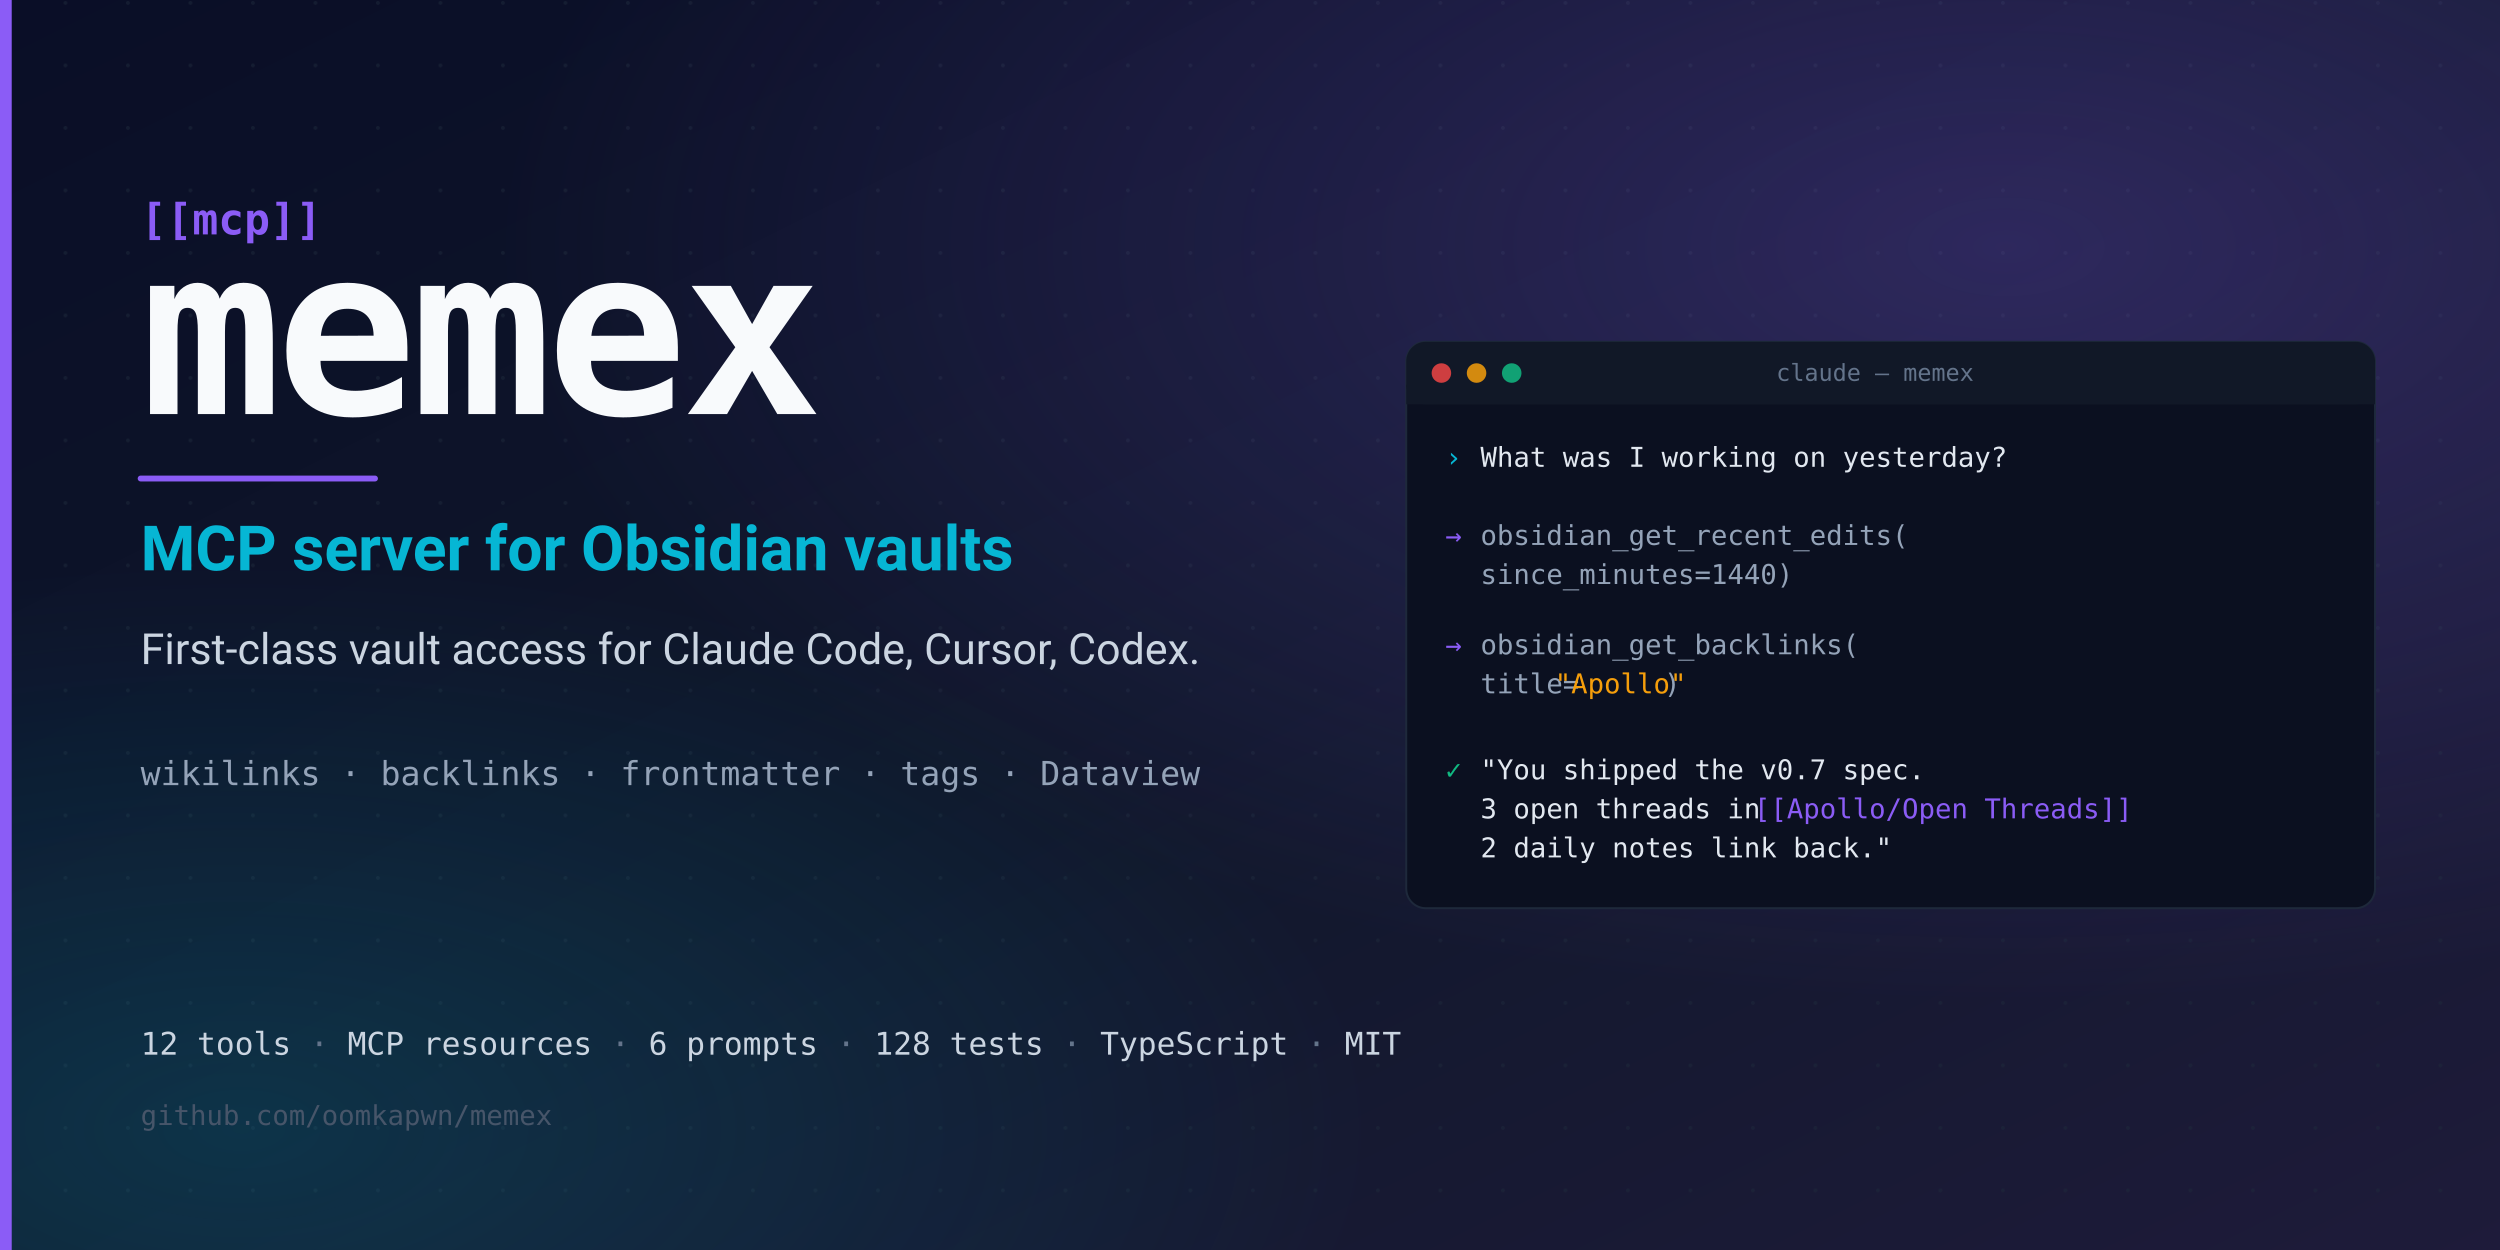
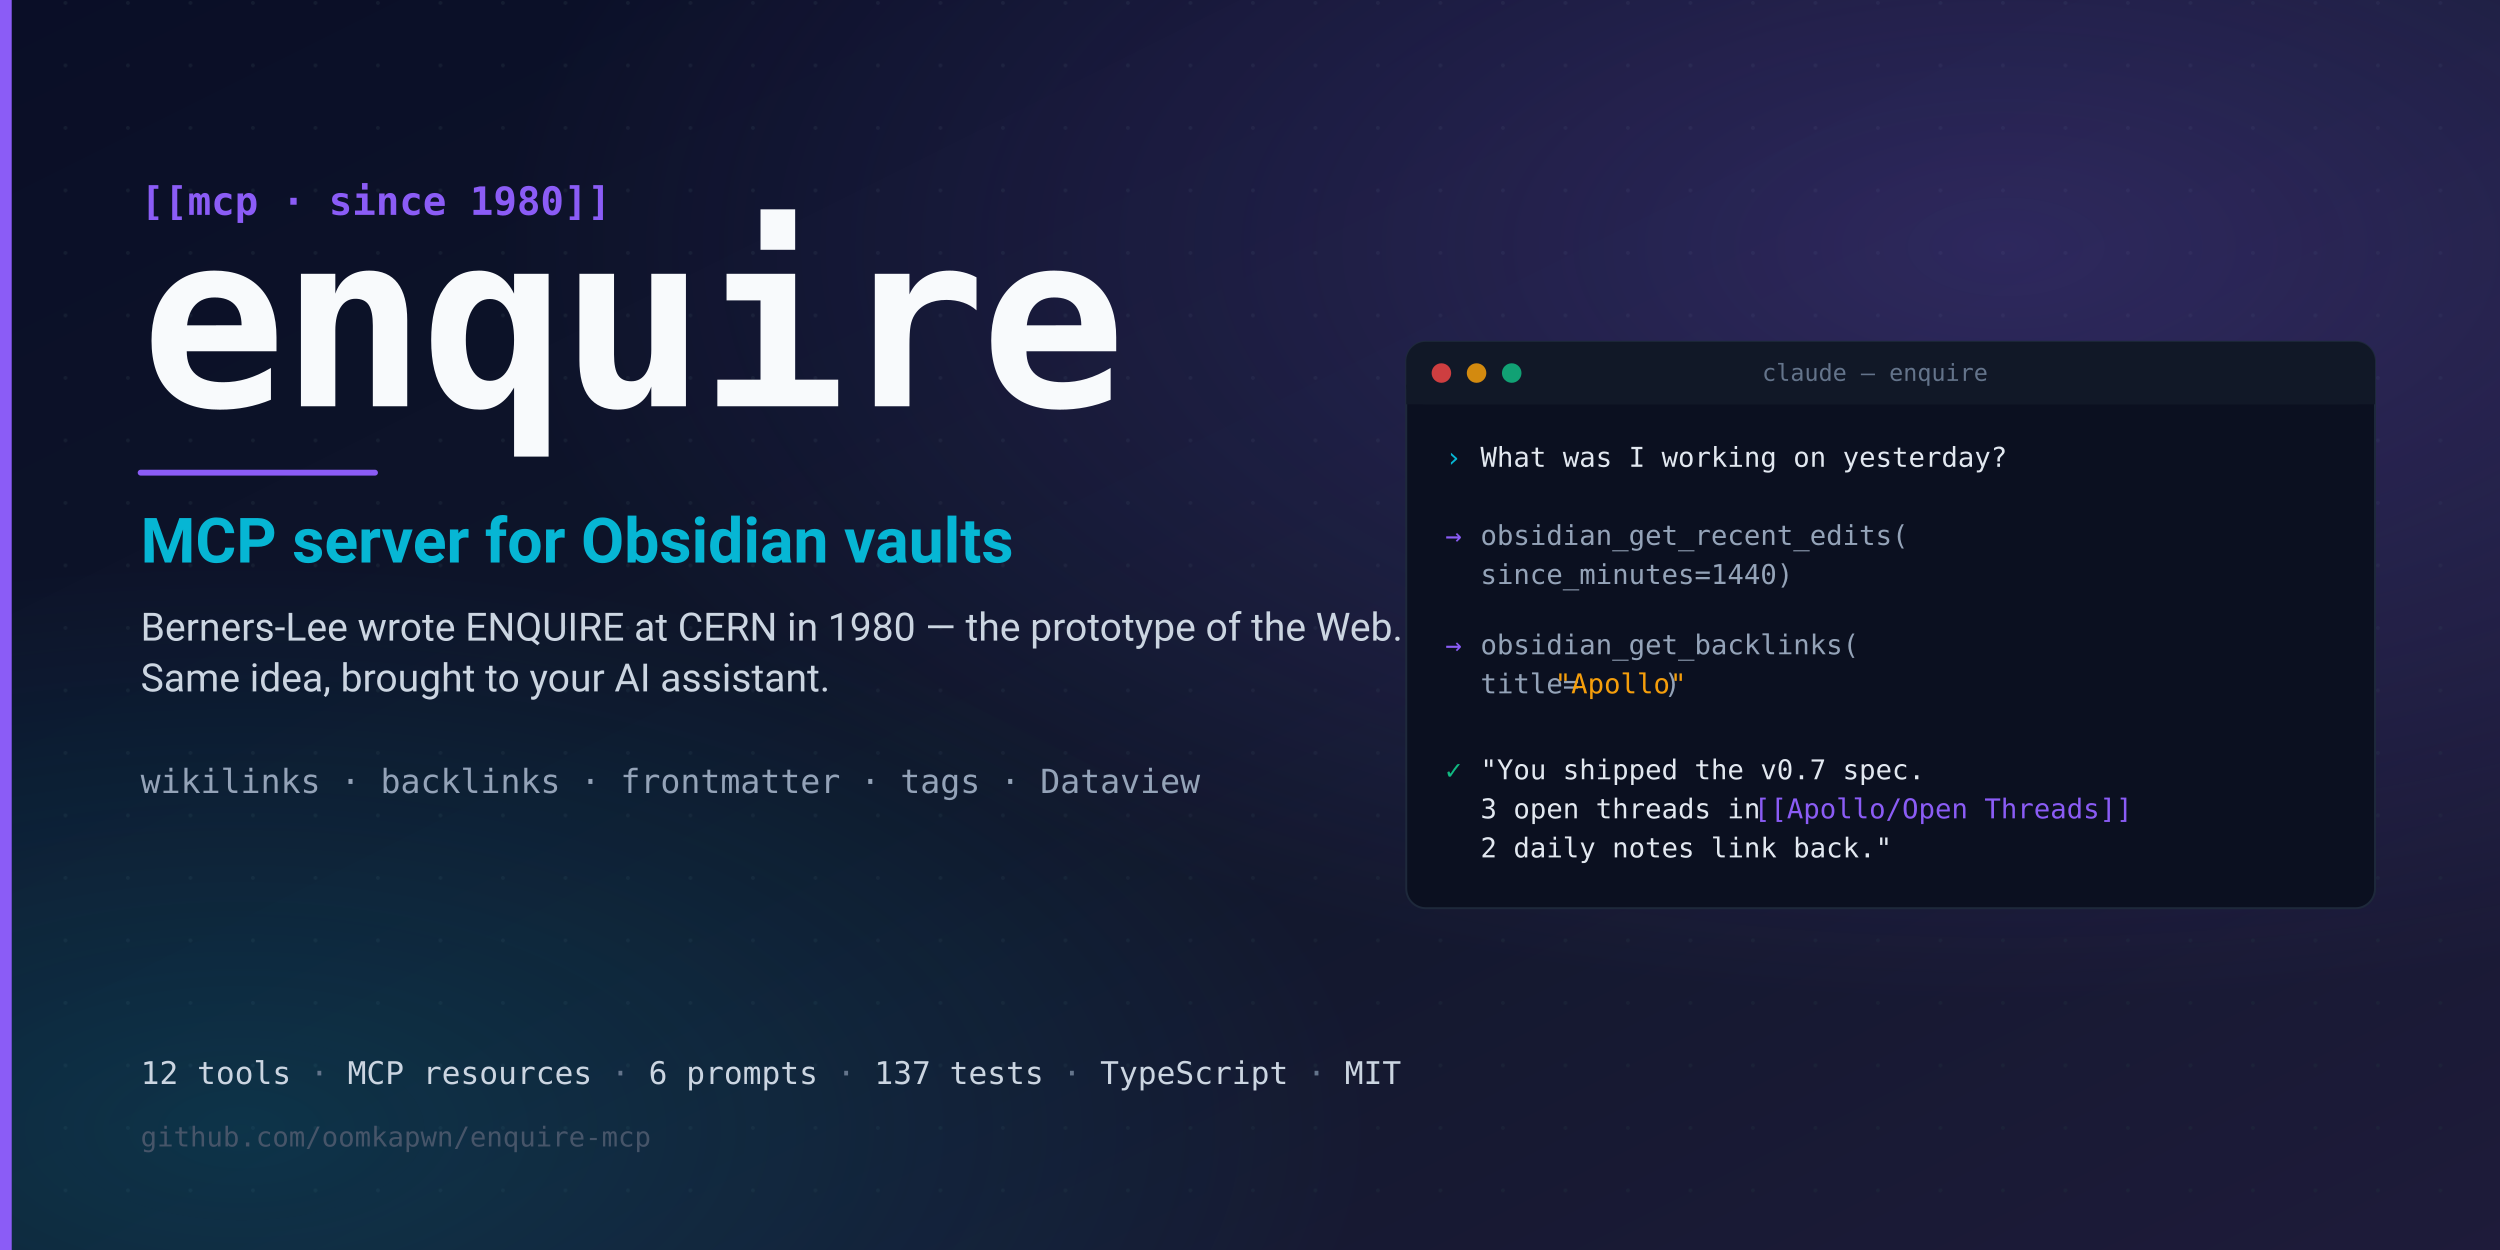
<svg xmlns="http://www.w3.org/2000/svg" width="1280" height="640" viewBox="0 0 1280 640">
  <defs>
    <linearGradient id="bg" x1="0%" y1="0%" x2="100%" y2="100%">
      <stop offset="0%" stop-color="#0a0e27" />
      <stop offset="50%" stop-color="#0f172a" />
      <stop offset="100%" stop-color="#1e1b3a" />
    </linearGradient>
    <radialGradient id="glow" cx="80%" cy="20%" r="60%">
      <stop offset="0%" stop-color="#8b5cf6" stop-opacity="0.25" />
      <stop offset="100%" stop-color="#8b5cf6" stop-opacity="0" />
    </radialGradient>
    <radialGradient id="glow2" cx="10%" cy="90%" r="45%">
      <stop offset="0%" stop-color="#06b6d4" stop-opacity="0.18" />
      <stop offset="100%" stop-color="#06b6d4" stop-opacity="0" />
    </radialGradient>
    <pattern id="dots" x="0" y="0" width="32" height="32" patternUnits="userSpaceOnUse">
      <circle cx="1.5" cy="1.5" r="1" fill="#1e293b" opacity="0.5" />
    </pattern>
  </defs>
  <rect width="1280" height="640" fill="url(#bg)" />
  <rect width="1280" height="640" fill="url(#dots)" />
  <rect width="1280" height="640" fill="url(#glow)" />
  <rect width="1280" height="640" fill="url(#glow2)" />
  <rect x="0" y="0" width="6" height="640" fill="#8b5cf6" />
-   <g transform="translate(72, 120)">
-     <text x="0" y="0" font-family="ui-monospace, 'SF Mono', Menlo, Monaco, Consolas, monospace" font-size="22" fill="#8b5cf6" font-weight="600">
-       [[mcp]]
+   <g transform="translate(72, 110)">
+     <text x="0" y="0" font-family="ui-monospace, 'SF Mono', Menlo, Monaco, Consolas, monospace" font-size="20" fill="#8b5cf6" font-weight="600">
+       [[mcp · since 1980]]
    </text>
-     <text x="0" y="92" font-family="ui-monospace, 'SF Mono', Menlo, Monaco, Consolas, monospace" font-size="120" fill="#f8fafc" font-weight="700" letter-spacing="-3">
-       memex
+     <text x="0" y="98" font-family="ui-monospace, 'SF Mono', Menlo, Monaco, Consolas, monospace" font-size="124" fill="#f8fafc" font-weight="700" letter-spacing="-3">
+       enquire
    </text>
-     <line x1="0" y1="125" x2="120" y2="125" stroke="#8b5cf6" stroke-width="3" stroke-linecap="round" />
-     <text x="0" y="172" font-family="-apple-system, system-ui, 'Segoe UI', Roboto, sans-serif" font-size="32" fill="#06b6d4" font-weight="600">
+     <line x1="0" y1="132" x2="120" y2="132" stroke="#8b5cf6" stroke-width="3" stroke-linecap="round" />
+     <text x="0" y="178" font-family="-apple-system, system-ui, 'Segoe UI', Roboto, sans-serif" font-size="32" fill="#06b6d4" font-weight="600">
      MCP server for Obsidian vaults
    </text>
-     <text x="0" y="220" font-family="-apple-system, system-ui, 'Segoe UI', Roboto, sans-serif" font-size="22" fill="#cbd5e1" font-weight="400">
-       First-class vault access for Claude Code, Cursor, Codex.
+     <text x="0" y="218" font-family="-apple-system, system-ui, 'Segoe UI', Roboto, sans-serif" font-size="20" fill="#cbd5e1" font-weight="400">
+       Berners-Lee wrote ENQUIRE at CERN in 1980 — the prototype of the Web.
    </text>
-     <text x="0" y="282" font-family="ui-monospace, 'SF Mono', Menlo, Monaco, Consolas, monospace" font-size="17" fill="#94a3b8">
+     <text x="0" y="244" font-family="-apple-system, system-ui, 'Segoe UI', Roboto, sans-serif" font-size="20" fill="#cbd5e1" font-weight="400">
+       Same idea, brought to your AI assistant.
+     </text>
+     <text x="0" y="296" font-family="ui-monospace, 'SF Mono', Menlo, Monaco, Consolas, monospace" font-size="17" fill="#94a3b8">
      wikilinks · backlinks · frontmatter · tags · Dataview
    </text>
  </g>
  <g transform="translate(720, 175)">
    <rect x="0" y="0" width="496" height="290" rx="10" ry="10" fill="#0b1020" stroke="#1e293b" stroke-width="1" />
    <rect x="0" y="0" width="496" height="32" rx="10" ry="10" fill="#111827" />
    <rect x="0" y="22" width="496" height="10" fill="#111827" />
    <circle cx="18" cy="16" r="5" fill="#ef4444" opacity="0.85" />
    <circle cx="36" cy="16" r="5" fill="#f59e0b" opacity="0.85" />
    <circle cx="54" cy="16" r="5" fill="#10b981" opacity="0.85" />
-     <text x="240" y="20" font-family="ui-monospace, 'SF Mono', Menlo, Monaco, monospace" font-size="12" fill="#64748b" text-anchor="middle">claude — memex</text>
+     <text x="240" y="20" font-family="ui-monospace, 'SF Mono', Menlo, Monaco, monospace" font-size="12" fill="#64748b" text-anchor="middle">claude — enquire</text>
    <g font-family="ui-monospace, 'SF Mono', Menlo, Monaco, Consolas, monospace" font-size="14">
      <text x="20" y="64" fill="#06b6d4">›</text>
      <text x="38" y="64" fill="#e2e8f0">What was I working on yesterday?</text>
      <text x="20" y="104" fill="#8b5cf6">→</text>
      <text x="38" y="104" fill="#94a3b8">obsidian_get_recent_edits(</text>
      <text x="38" y="124" fill="#94a3b8">  since_minutes=1440)</text>
      <text x="20" y="160" fill="#8b5cf6">→</text>
      <text x="38" y="160" fill="#94a3b8">obsidian_get_backlinks(</text>
      <text x="38" y="180" fill="#94a3b8">  title=</text>
      <text x="76" y="180" fill="#f59e0b">"Apollo"</text>
      <text x="132" y="180" fill="#94a3b8">)</text>
      <text x="20" y="224" fill="#10b981">✓</text>
      <text x="38" y="224" fill="#e2e8f0">"You shipped the v0.7 spec.</text>
      <text x="38" y="244" fill="#e2e8f0">3 open threads in </text>
      <text x="178" y="244" fill="#8b5cf6">[[Apollo/Open Threads]]</text>
      <text x="38" y="264" fill="#e2e8f0">2 daily notes link back."</text>
    </g>
  </g>
-   <g transform="translate(72, 540)">
+   <g transform="translate(72, 555)">
    <text x="0" y="0" font-family="ui-monospace, 'SF Mono', Menlo, Monaco, Consolas, monospace" font-size="16" fill="#64748b" font-weight="500">
      <tspan fill="#cbd5e1">12 tools</tspan>
      <tspan> · </tspan>
      <tspan fill="#cbd5e1">MCP resources</tspan>
      <tspan> · </tspan>
      <tspan fill="#cbd5e1">6 prompts</tspan>
      <tspan> · </tspan>
-       <tspan fill="#cbd5e1">128 tests</tspan>
+       <tspan fill="#cbd5e1">137 tests</tspan>
      <tspan> · </tspan>
      <tspan fill="#cbd5e1">TypeScript</tspan>
      <tspan> · </tspan>
      <tspan fill="#cbd5e1">MIT</tspan>
    </text>
-     <text x="0" y="36" font-family="ui-monospace, 'SF Mono', Menlo, Monaco, Consolas, monospace" font-size="14" fill="#475569">
-       github.com/oomkapwn/memex
+     <text x="0" y="32" font-family="ui-monospace, 'SF Mono', Menlo, Monaco, Consolas, monospace" font-size="14" fill="#475569">
+       github.com/oomkapwn/enquire-mcp
    </text>
  </g>
</svg>
